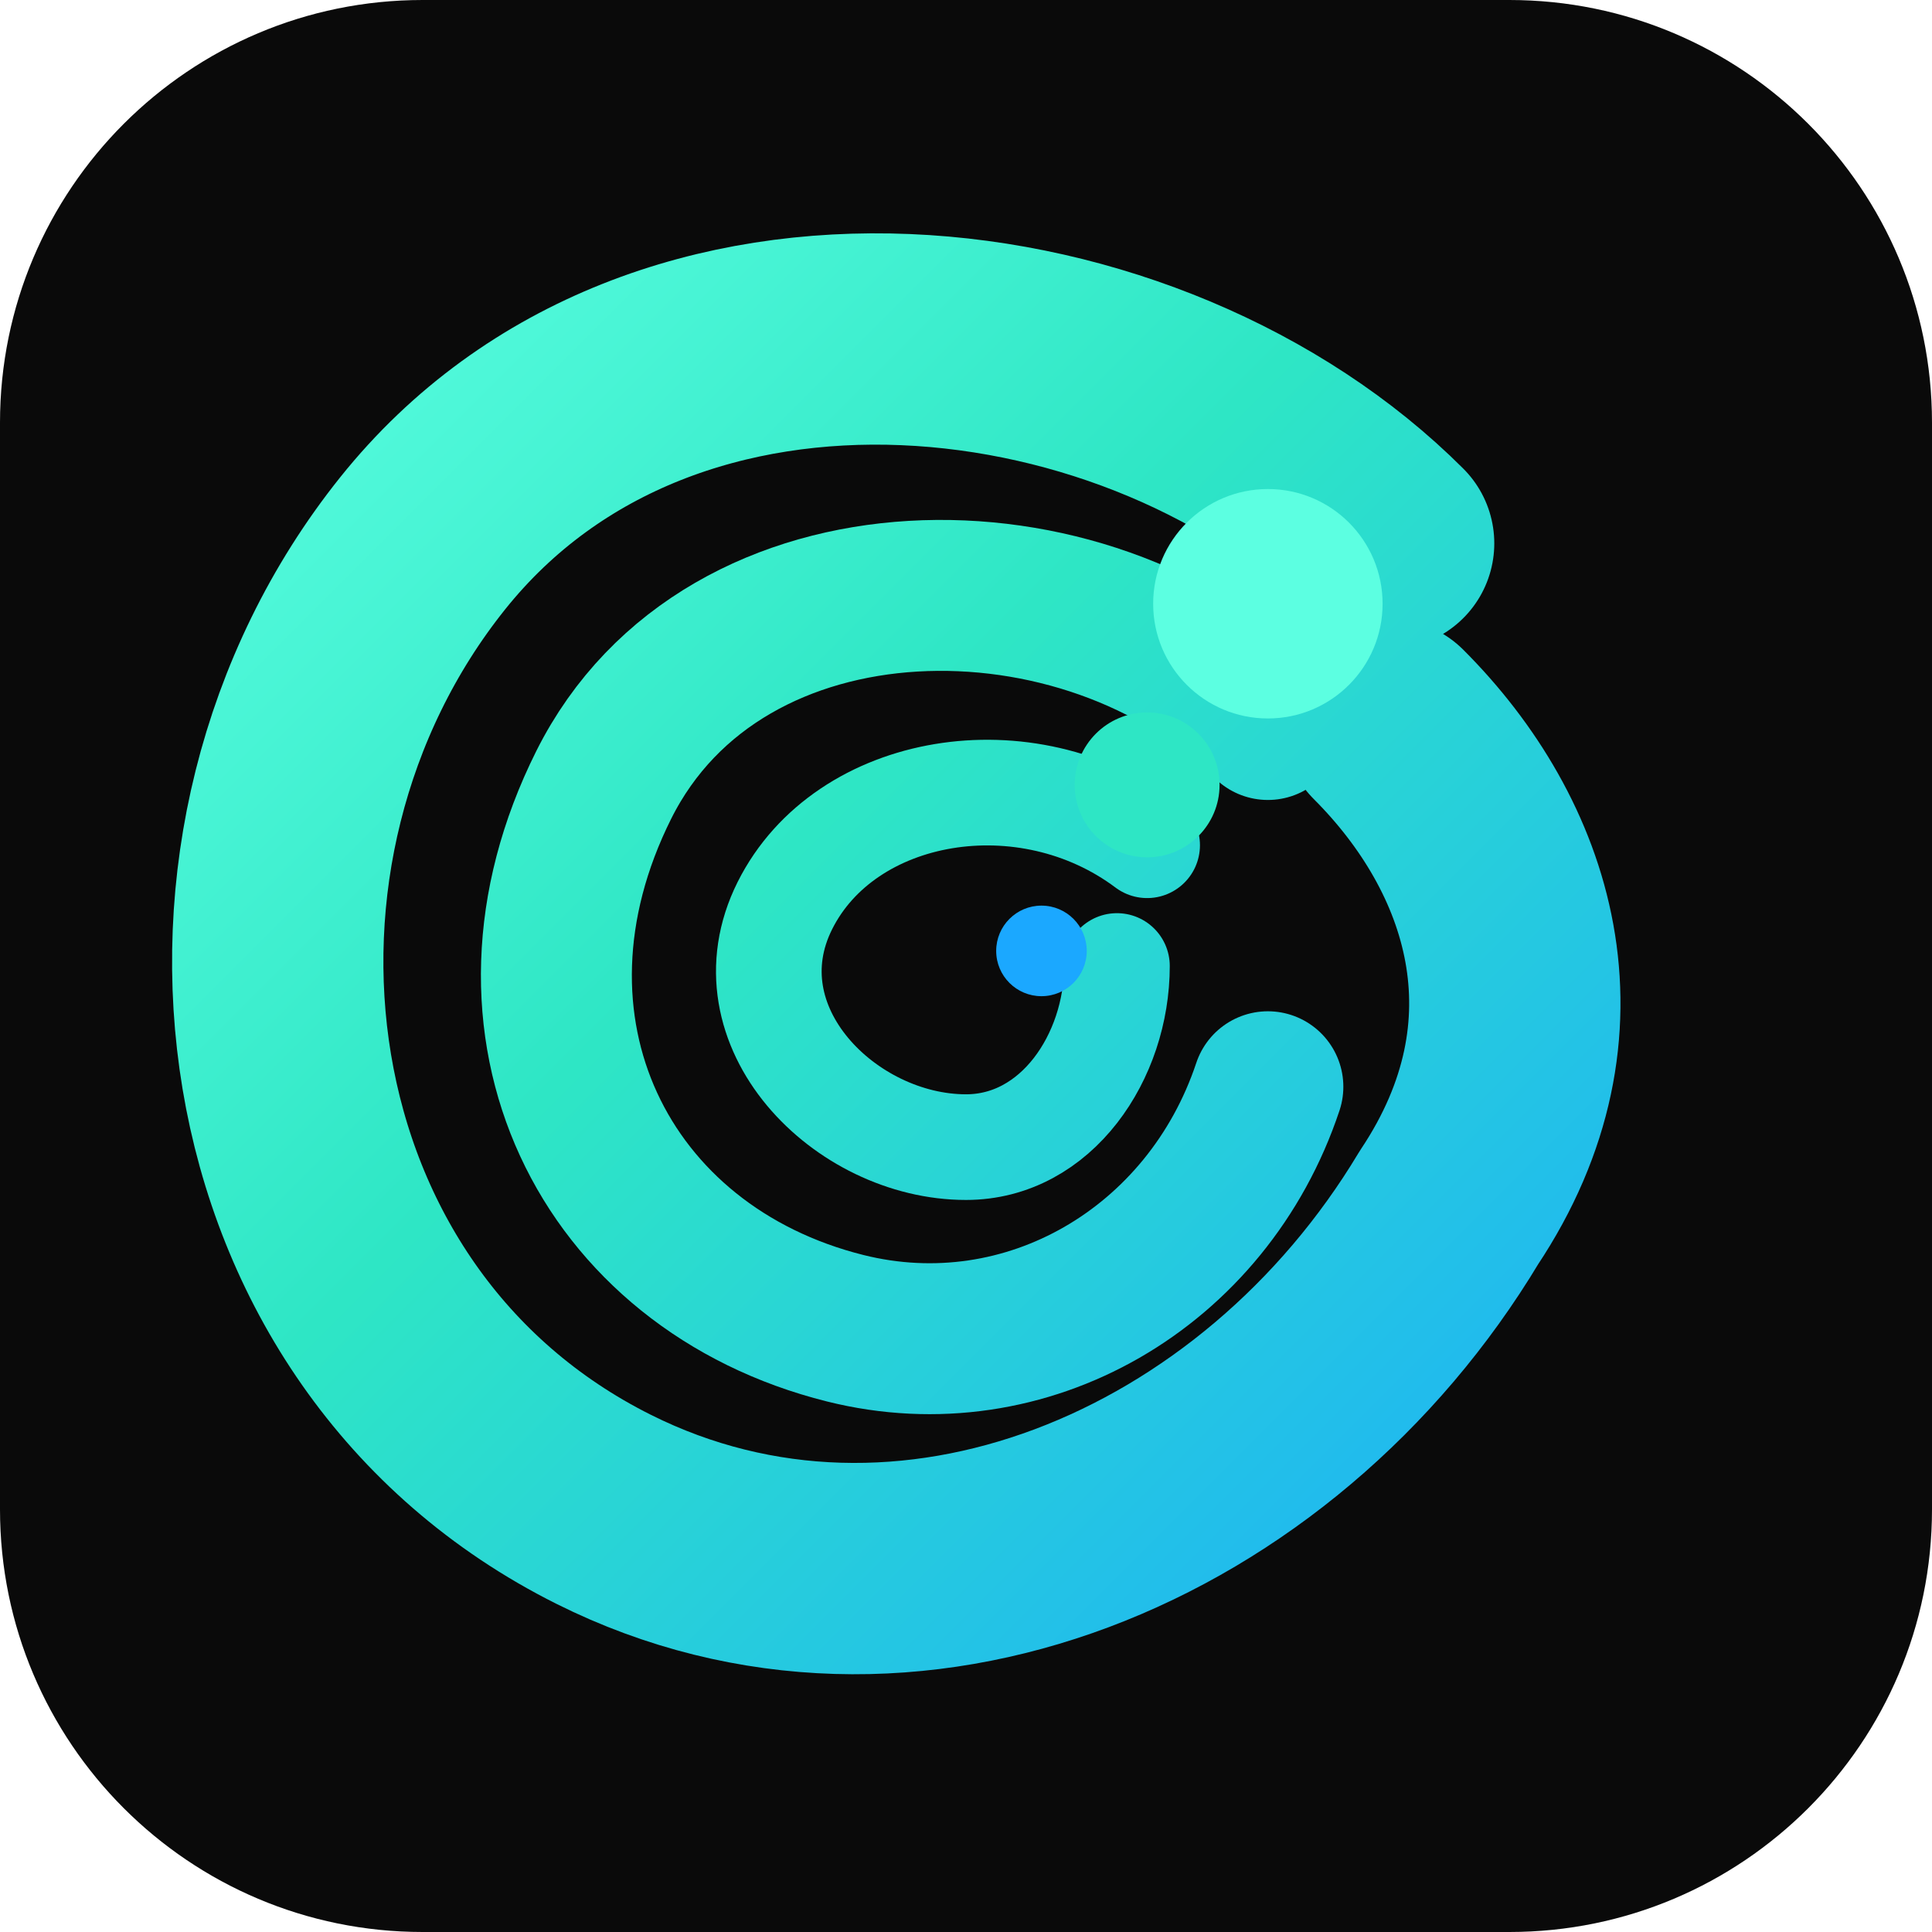
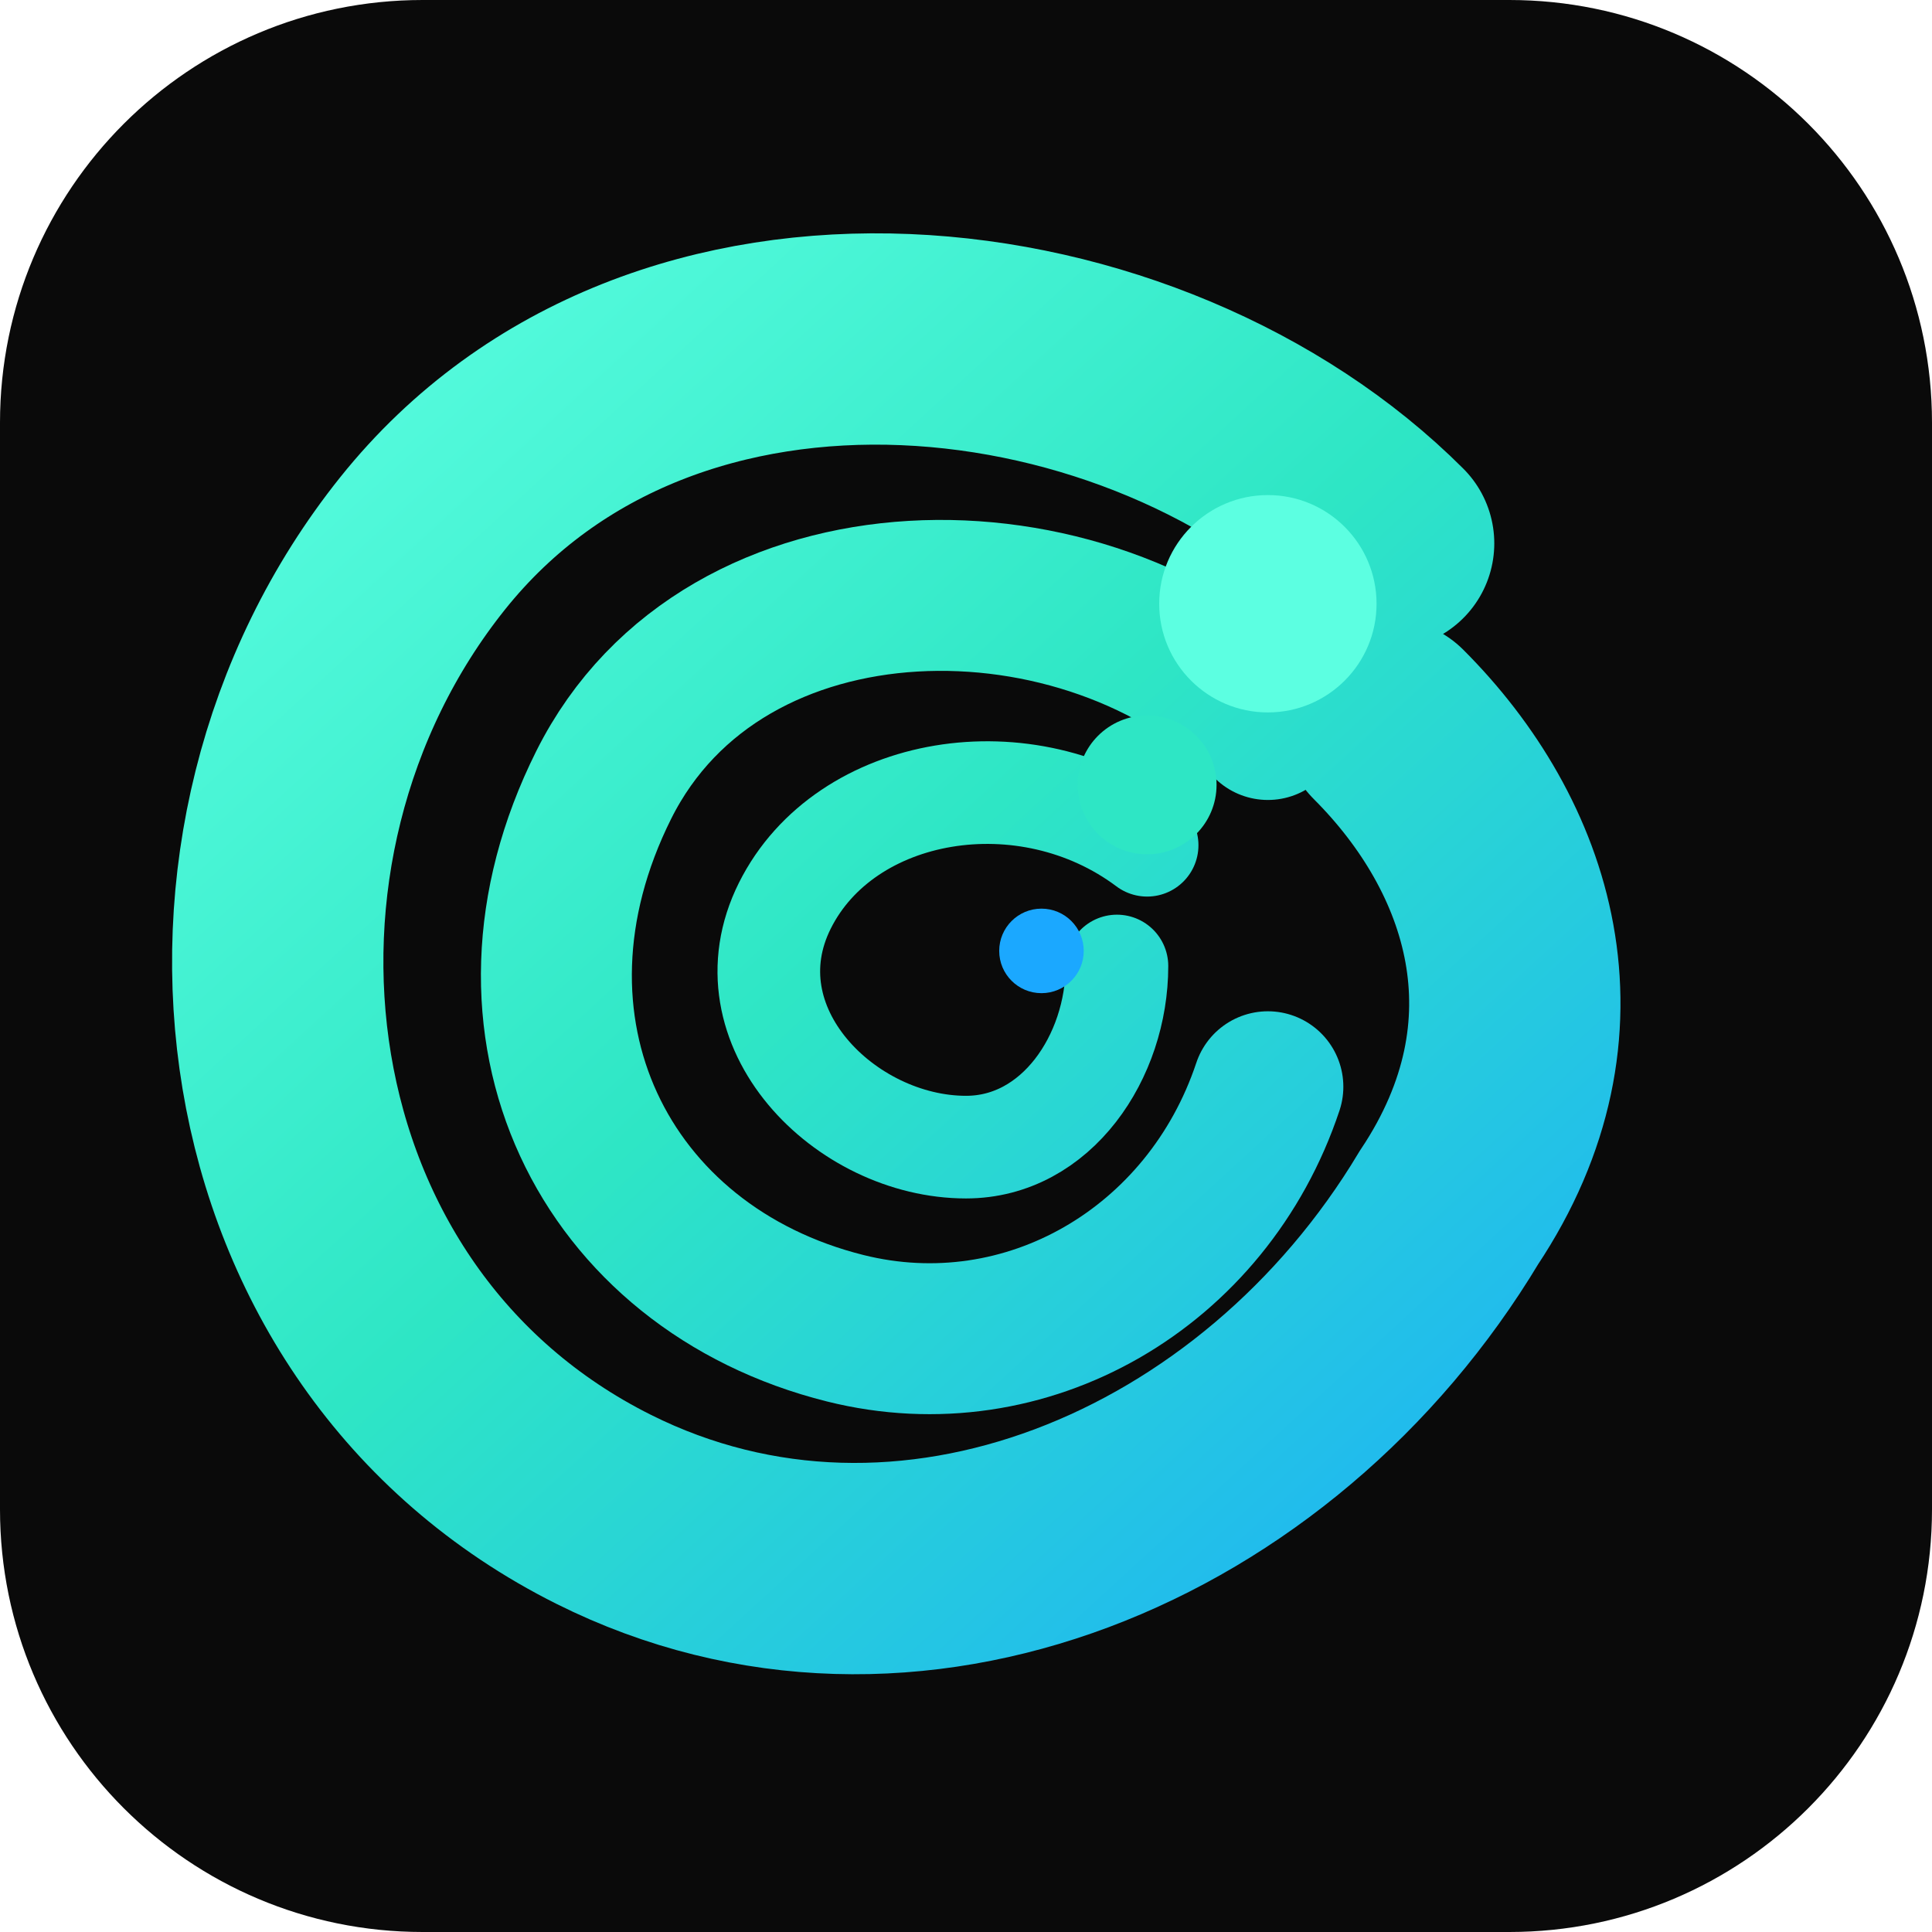
- <svg xmlns="http://www.w3.org/2000/svg" viewBox="0 0 64 64" fill="none">
+ <svg xmlns="http://www.w3.org/2000/svg" viewBox="0 0 64 64">
  <rect width="64" height="64" rx="14" fill="#0a0a0a" />
  <defs>
-     <linearGradient id="ccg" x1="8" y1="8" x2="56" y2="56" gradientUnits="userSpaceOnUse">
+     <linearGradient id="ccg" x1="10" y1="8" x2="54" y2="56" gradientUnits="userSpaceOnUse">
      <stop offset="0%" stop-color="#5CFFE1" />
-       <stop offset="40%" stop-color="#2EE6C5" />
+       <stop offset="45%" stop-color="#2EE6C5" />
      <stop offset="100%" stop-color="#1BA8FF" />
    </linearGradient>
  </defs>
-   <path d="M46 18 C 38 10, 22 8, 14 18 C 6 28, 8 44, 20 50 C 30 55, 42 50, 48 40 C 52 34, 50 28, 46 24" fill="none" stroke="url(#ccg)" stroke-width="7" stroke-linecap="round" stroke-linejoin="round" />
-   <path d="M42 24 C 36 18, 24 18, 20 26 C 16 34, 20 42, 28 44 C 34 45.5, 40 42, 42 36" fill="none" stroke="url(#ccg)" stroke-width="5" stroke-linecap="round" />
-   <path d="M38 28 C 34 25, 28 26, 26 30 C 24 34, 28 38, 32 38 C 35 38, 37 35, 37 32" fill="none" stroke="url(#ccg)" stroke-width="3.5" stroke-linecap="round" />
-   <circle cx="42" cy="20" r="3.8" fill="#5CFFE1" />
-   <circle cx="38" cy="26" r="2.4" fill="#2EE6C5" />
-   <circle cx="34.5" cy="31.5" r="1.5" fill="#1BA8FF" />
+   <path d="M46 18 C38 10,22 8,14 18 C6 28,8 44,20 50 C30 55,42 50,48 40 C52 34,50 28,46 24" fill="none" stroke="url(#ccg)" stroke-width="7" stroke-linecap="round" />
+   <path d="M42 24 C36 18,24 18,20 26 C16 34,20 42,28 44 C34 45.5,40 42,42 36" fill="none" stroke="url(#ccg)" stroke-width="5" stroke-linecap="round" />
+   <path d="M38 28 C34 25,28 26,26 30 C24 34,28 38,32 38 C35 38,37 35,37 32" fill="none" stroke="url(#ccg)" stroke-width="3.4" stroke-linecap="round" />
+   <circle cx="42" cy="20" r="3.6" fill="#5CFFE1" />
+   <circle cx="38" cy="26" r="2.3" fill="#2EE6C5" />
+   <circle cx="34.5" cy="31.5" r="1.4" fill="#1BA8FF" />
</svg>
